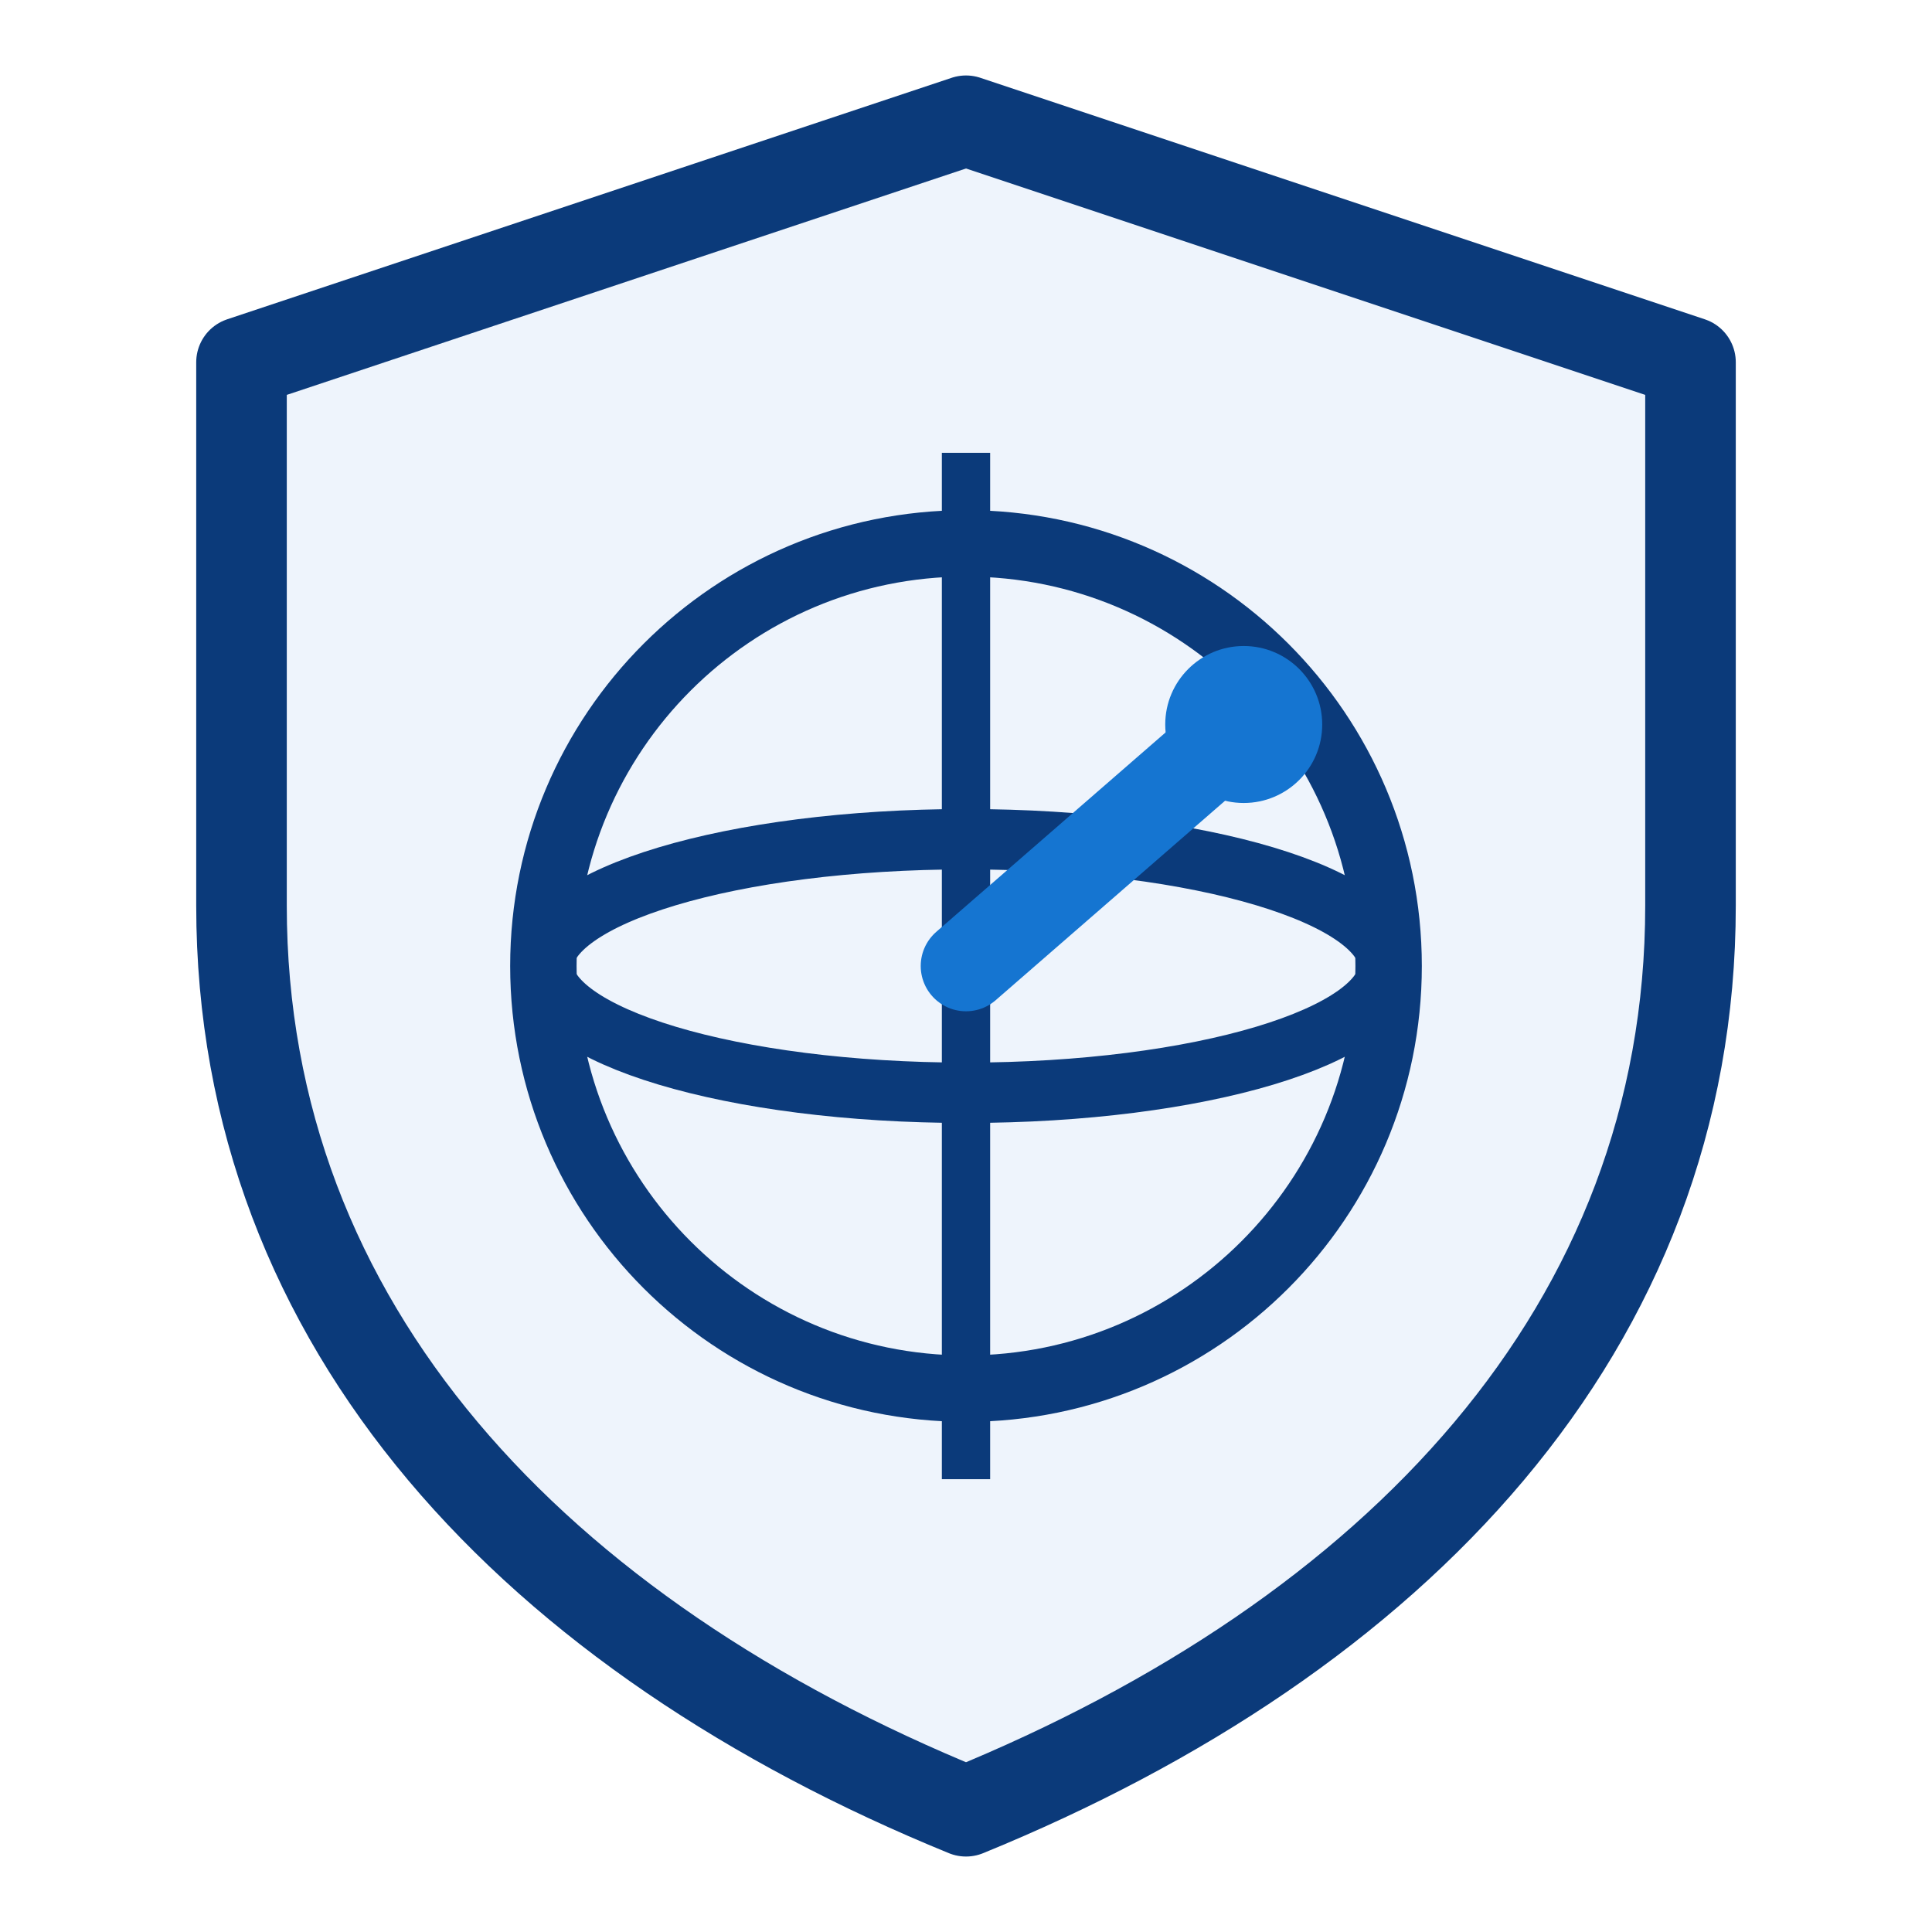
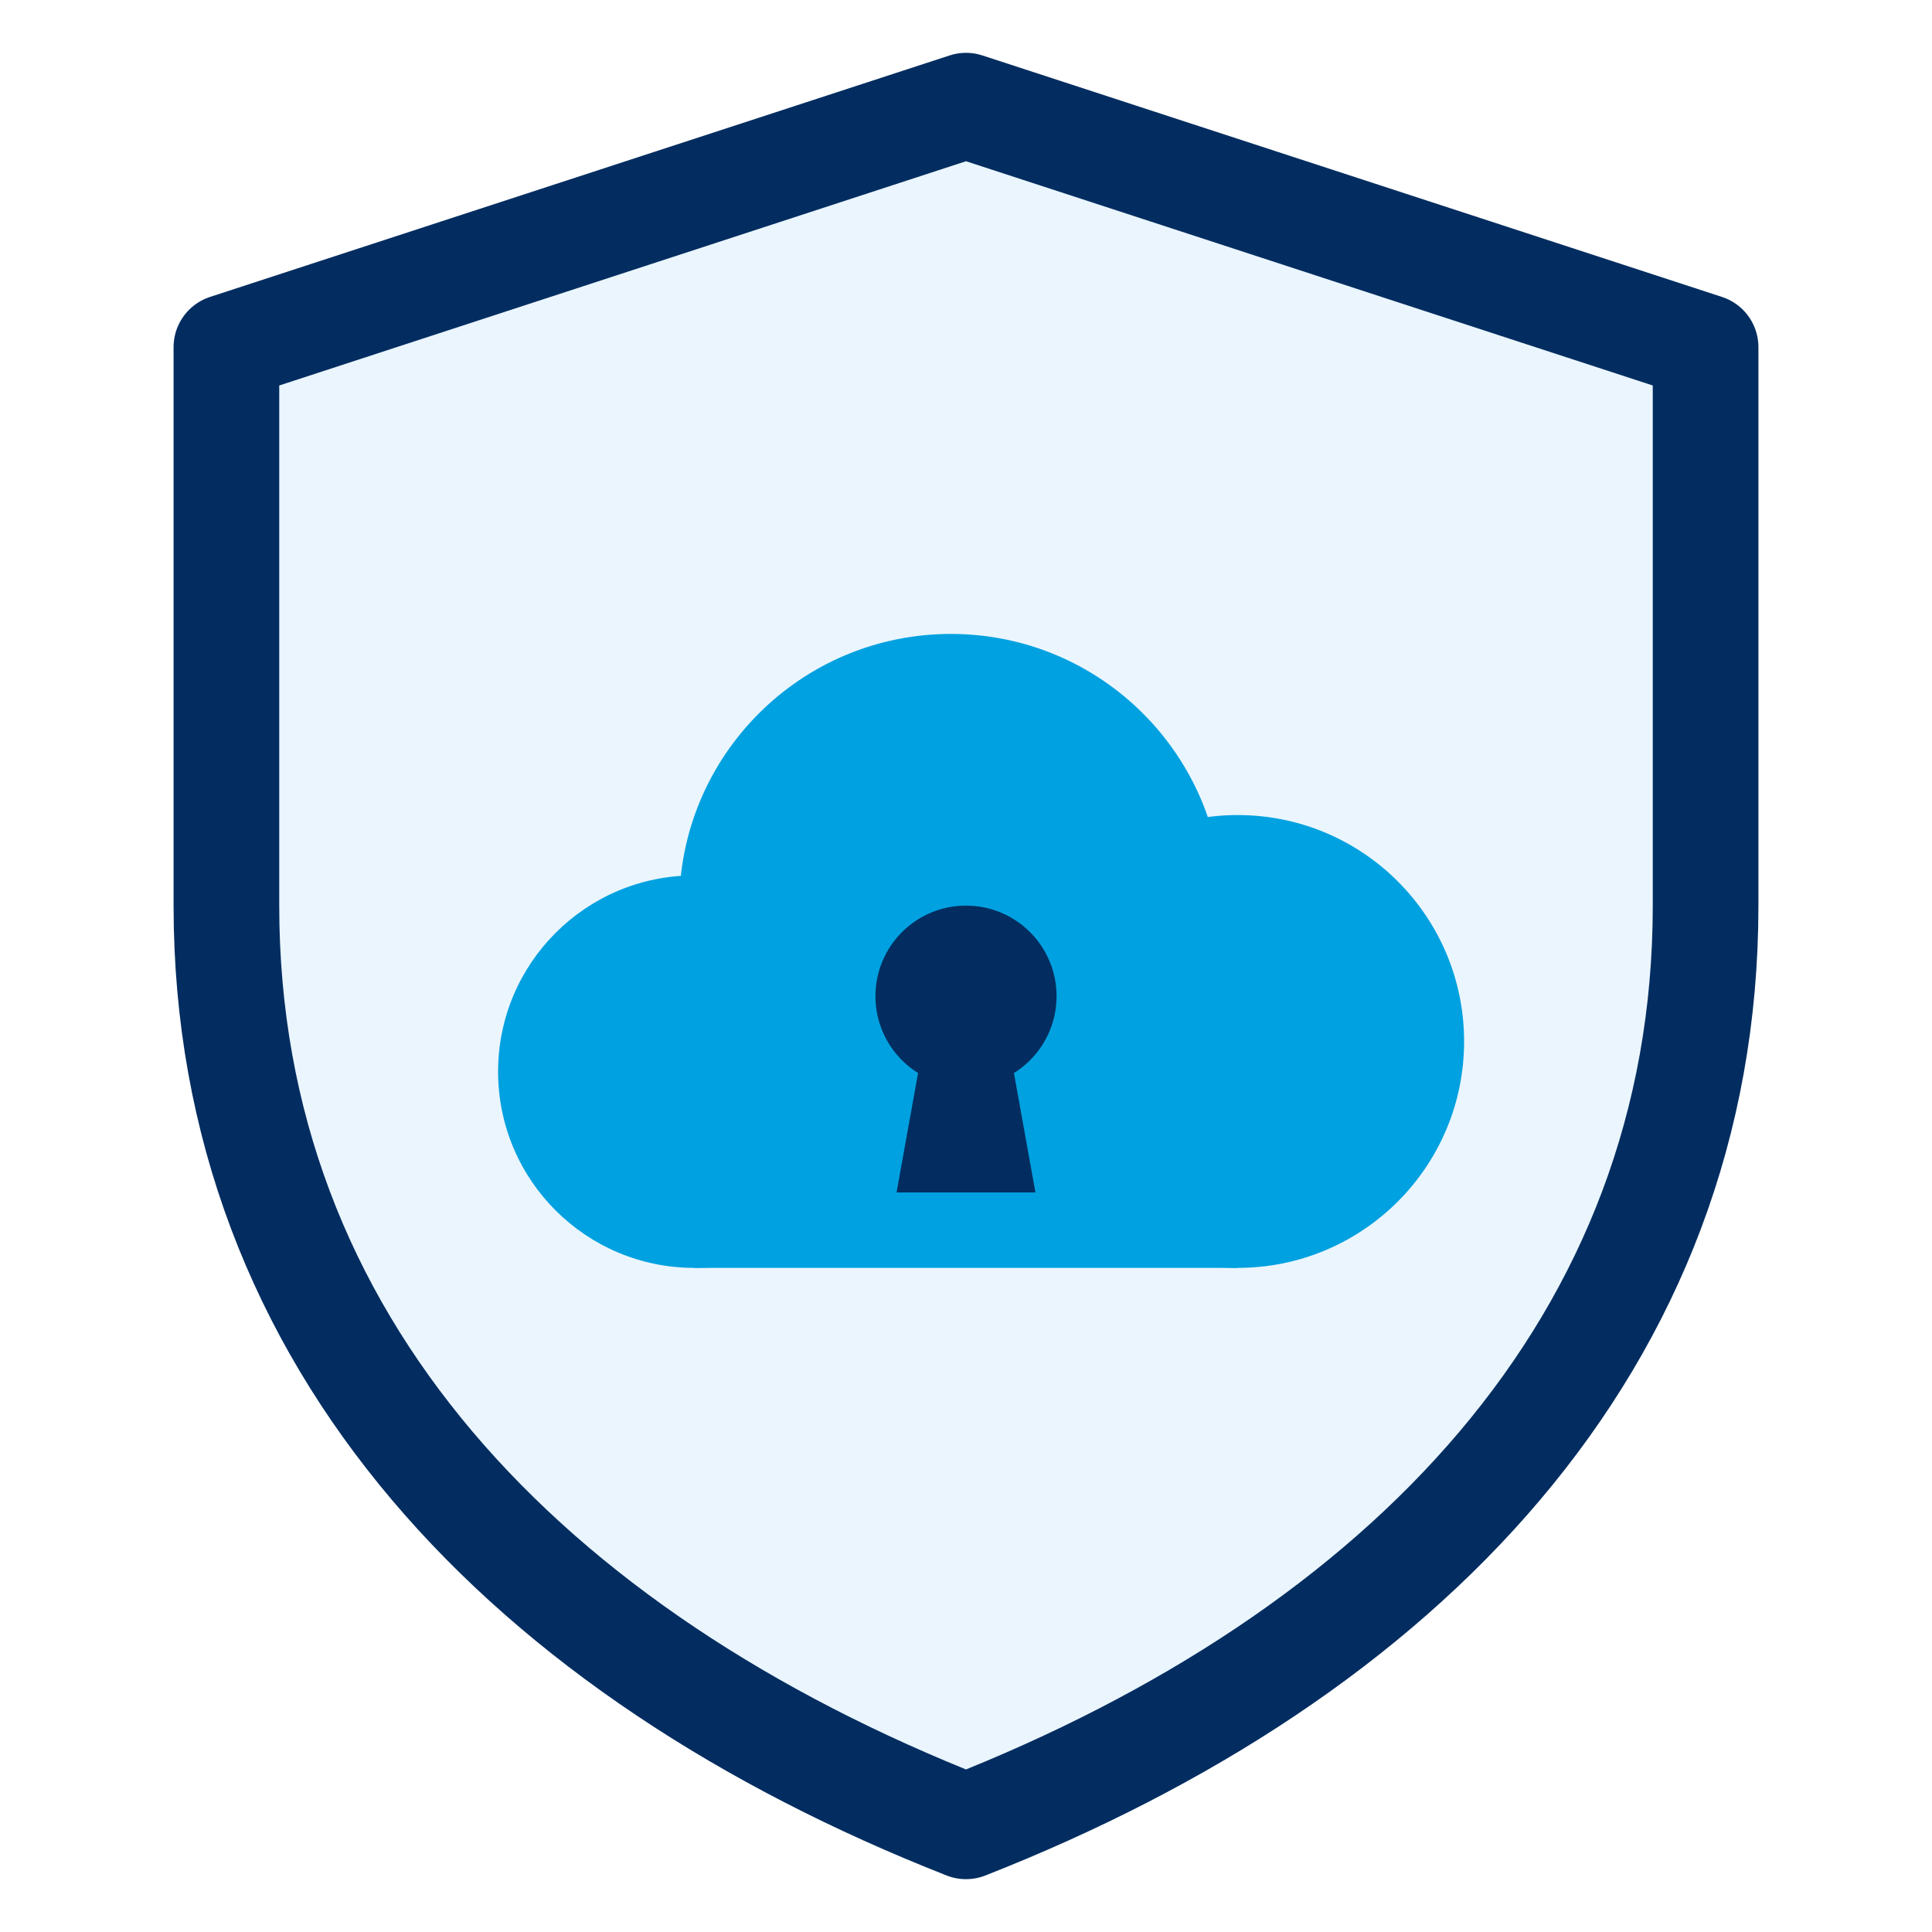
- <svg xmlns="http://www.w3.org/2000/svg" width="64" height="64" viewBox="0 0 64 64" fill="none">
-   <path d="M32 4 L56 12 V30 C56 44 46.2 54.2 32 60 C17.8 54.2 8 44 8 30 V12 Z" stroke="#0b3a7a" stroke-width="3" fill="#eef4fc" stroke-linejoin="round" />
-   <g transform="translate(32 32)">
-     <circle r="14" stroke="#0b3a7a" stroke-width="2.2" fill="none" />
-     <ellipse rx="14" ry="4.2" stroke="#0b3a7a" stroke-width="2" fill="none" />
-     <line x1="0" y1="-17" x2="0" y2="17" stroke="#0b3a7a" stroke-width="1.6" />
-     <line x1="0" y1="0" x2="9.2" y2="-8" stroke="#1575d1" stroke-width="3" stroke-linecap="round" />
-     <circle cx="9.2" cy="-8" r="2.6" fill="#1575d1" />
+ <svg xmlns="http://www.w3.org/2000/svg" viewBox="0 0 64 64" width="64" height="64">
+   <path d="M32 3.5 L56.5 11.5 V30 C56.5 44.5 46.5 54.8 32 60.5 C17.5 54.8 7.5 44.5 7.5 30 V11.5 Z" fill="#EAF5FE" stroke="#032D60" stroke-width="3.5" stroke-linejoin="round" />
+   <g fill="#00A1E0">
+     <circle cx="23" cy="35.5" r="6.5" />
+     <circle cx="31.5" cy="30" r="9" />
+     <circle cx="41" cy="34.5" r="7.5" />
+     <rect x="23" y="33" width="18" height="9" />
  </g>
+   <circle cx="32" cy="33" r="3" fill="#032D60" />
+   <path d="M30.6 34.5 h2.8 l0.9 5 h-4.6 z" fill="#032D60" />
</svg>
